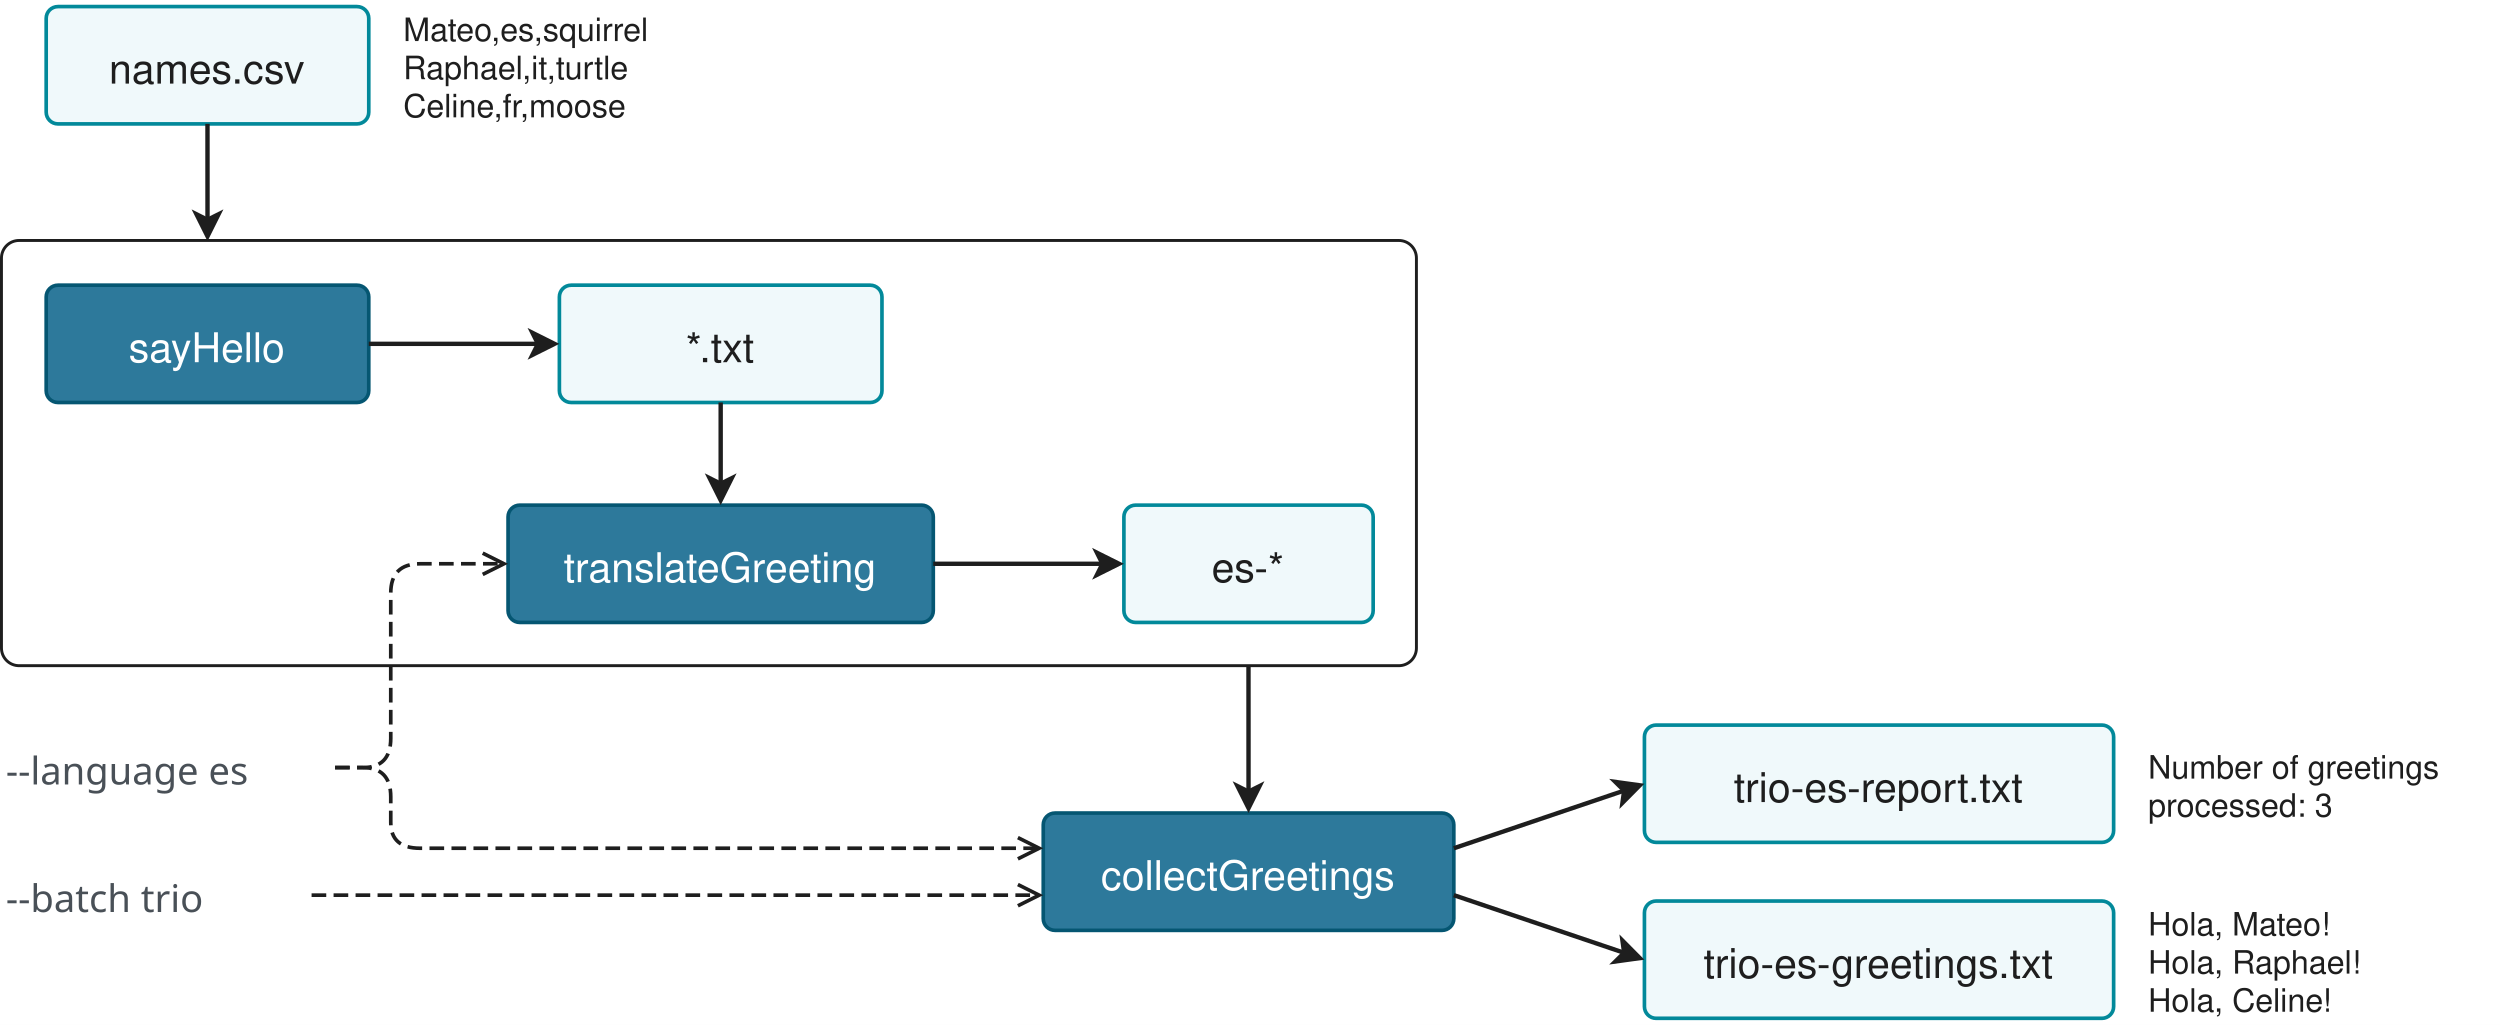
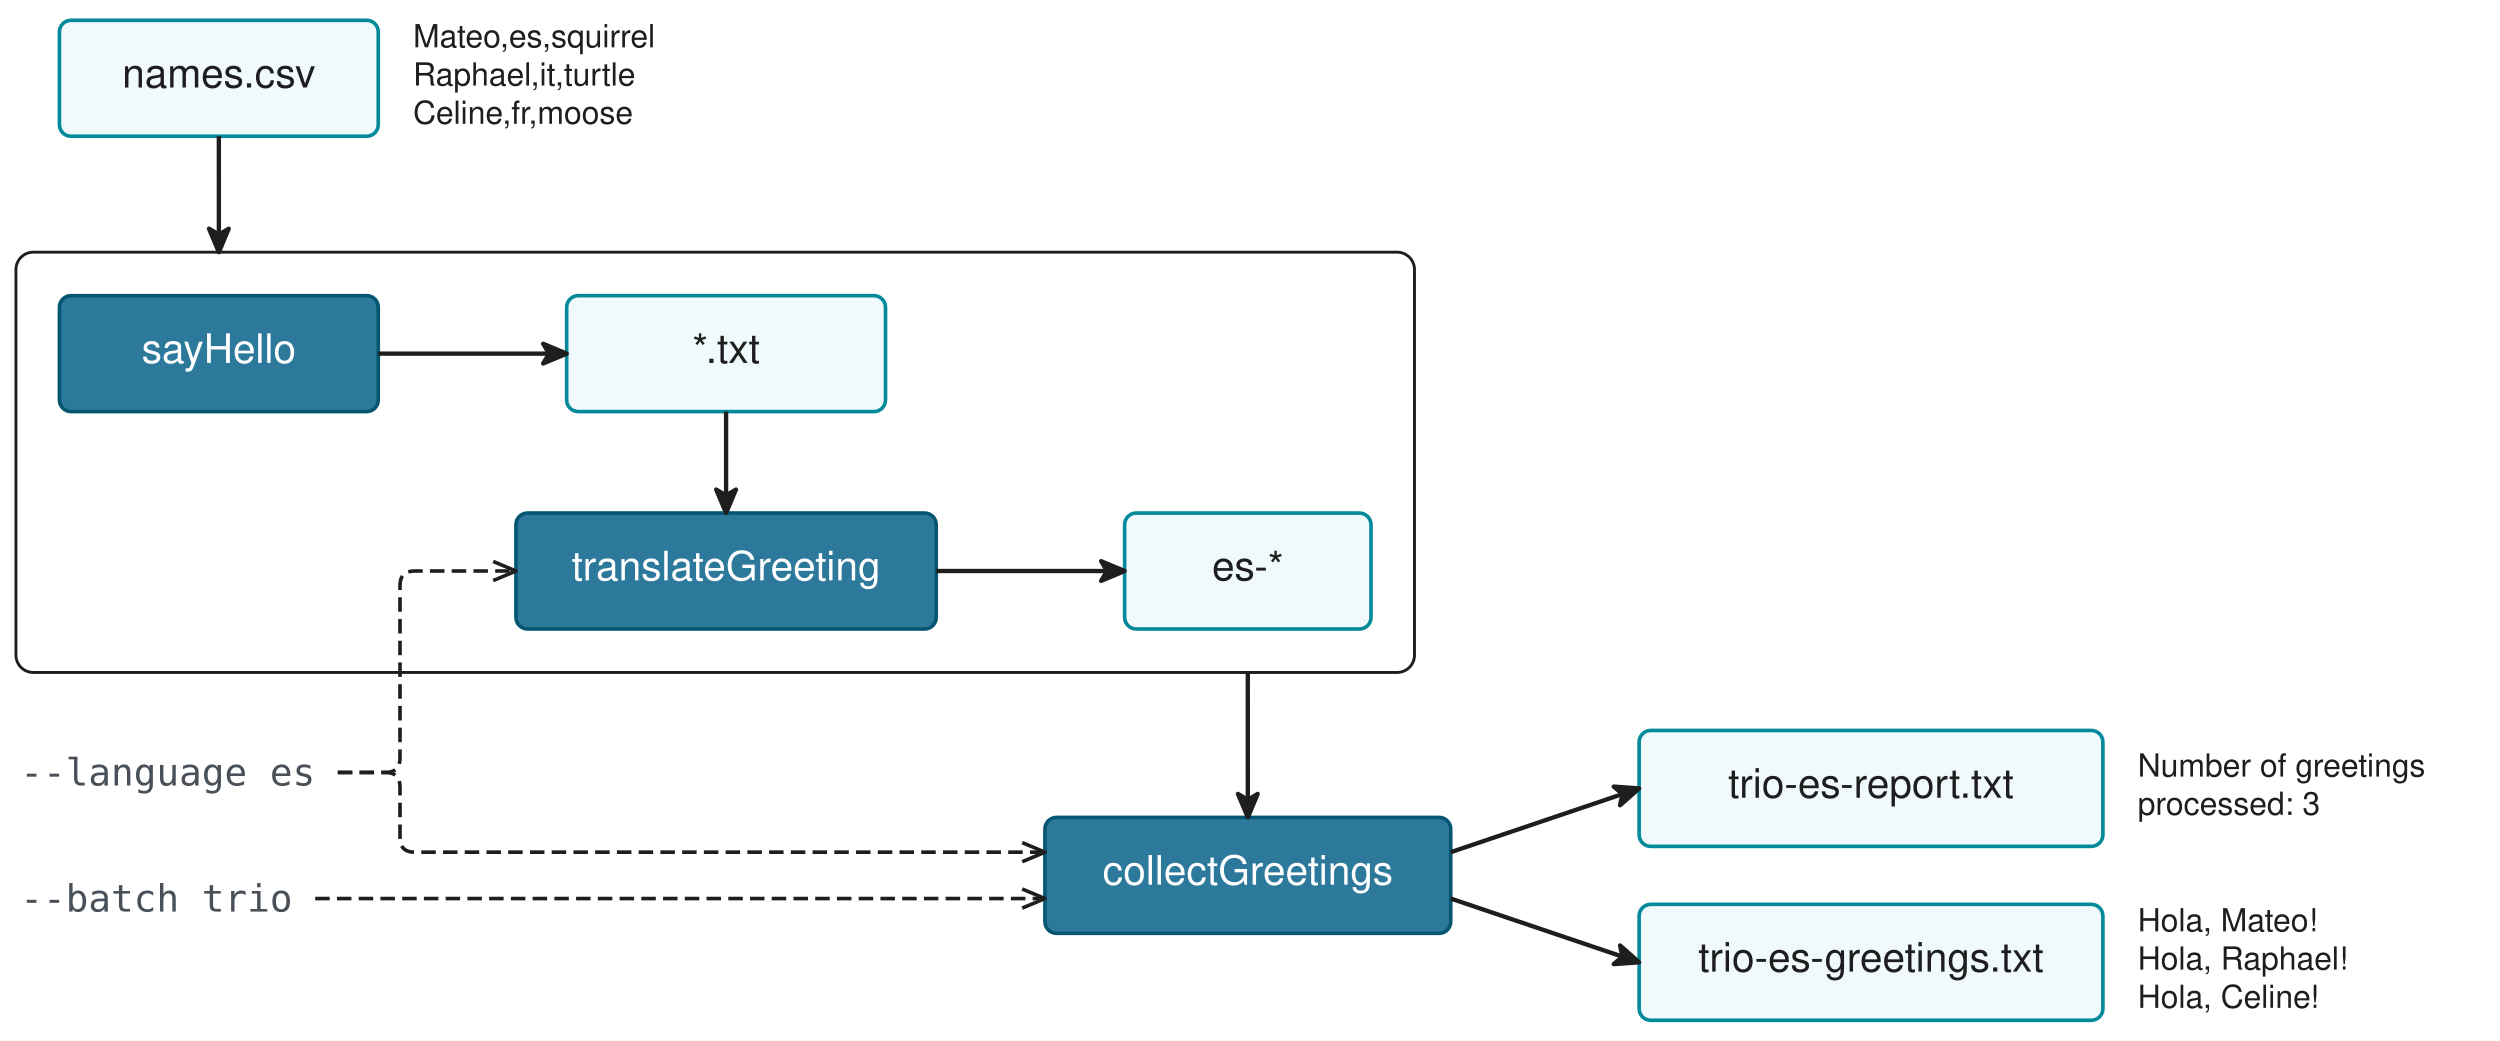
- <svg xmlns="http://www.w3.org/2000/svg" host="65bd71144e" style="background: #ffffff; background-color: light-dark(#ffffff, #121212); color-scheme: light;" version="1.1" width="1705px" height="699px" viewBox="0 0 1705 699" content="&lt;mxfile&gt;&lt;diagram id=&quot;hello-collect-4-way&quot; name=&quot;hello-collect-4-way&quot;&gt;7ZpZb9s4EIB/Sx/8UsCB7uMxca4FNouieWjSN1qiZaK06FJ0bPfXLylRB3Ukrix5400TIBGHFEXxmxnOjD0xZ6vdHQXr5QMJIZ4YWribmNcTwzB0y+b/hGSfSTxLywQRRWEm0kvBI/oFpTAftkEhTJSBjBDM0FoVBiSOYcAUGaCUbNVhC4LVp65BJJ+olYLHAGDYGPYNhWwppY5WGX4PUbTMH63lPXMQ/Igo2cTygRPDXKQ/WfcK5JPJ8ckShGRbEZk3E3NGCWHZ1Wo3g1hsbr5v2X23Hb3FwimM2SE3LChYQbd5l5woYft8T9KXguI2fWJegXlC8IbBSxpIfKm0aBkWb26XiMHHNQiEJCZbrixcumQrzNsav1wgjGcEE5r2x3zYVcIo+QFzId8+HYpf3sNhM4BiSOXDAoIxWCdonq5QTEdhsKEJeoFfYZItQytmzDnyHb7K3u0F4A3MKaUCSBncVd5fbtkdJCvI6J4PWVagG75kuC1VxHek5ufTyCHSDgxbtoFU0KiYumTELySmdmRzsjObwKoge1PTnYOocRC3YIWweKt7iF8gQwGQHTl/r4aXkzRC1/fnbYw123ZcQ85QkUvTaTC8sNsoJmDPV4NJL5peE2ZhpHIWU4VpDsPSOkuWC23hL9pZGp7vgybLwo4PYvn5gu3YaCC9UUjaZ0lybKtkFMQJBgzeUciXFEeDUfVrVPOoQ1LVvWGwOmeJdWwDhcn081AkdVcl6TojkIRhBHXJTFx3BkwKXLKhAaz76gpyMdOjbMoIpgIPxuGlCEd5M8AgSVCQCW+RWGaqD93xDtwh9iQmSgGI1rO8R1xf7/JniMa+eCDfledqQ+0q7xKtcnYVuZmtMtfTMmRigEaQqQ6vSZtCbu48ClN2+Gh03nHo7P8CnV4BJzEW+67QKhC/glVlV/T1Q+ecEp1/HDrzD7oqOutE6PijvCanYxPD8w5mRM4JA5aHMslgsYxXOwENNUJ1rGFiGf/cgI4dxjCKyJTHMlFOdMi8w6zlHbpeSyFdbRisuvaHq8o15qdJchEkL4NZaI2lpZL0BwLZcjJ+bJC5gVK4JpSd1DrtIdIOvkimG4dQFSNVJgCjKObXGC5Ej3hlzgRfSvEKhaG4uQNuwgUi3ZaxRtb6O53q2jqUeMuJWfBrsLonGEwMviXaA8/3yaeJ4Yjx4vFl11ewXgKI2zv55qEYfuqH2Gsg1j1TRWy5tXPVdwZC3FKS/T8iTsFyVpCHPrPk5wZRKj77KVBKurwTcUOdsQ1lfP1lfwaY9ywo/7MiJIFDwa57aKNW5fOGQt1SsX0fqHOiTh39A4wxaWK2fFuz3TbM0+kcsGApkg/uf3sRMlsI5Y5QzuKrtui6AwFqKcS+D0DD2uI/m9UccjPSyGIiPkktcpLC2taUBDBJRKhwyYeYvUA6RhOkZb3uV23PP56lyPJzm361dpDDrZQNOiq0IxcOhizQFdU/z9M8pfxwRMXOa8c9Stknn+d30VXymTMnp1aNLnTL1vuRK7X5VOyM3uy8U6N7OgzdUzssFWRR8DMV4kdYnN7hYcfBZvbDVg1rOsDx5GtJIhIDfFNKr2qZaJFzWloNcq/6aAiSZTF5RU/IGsaKkmgtqvB24dbtyEFrWLu1T6zvC2AM0jg95A1tEMcrD9Up9xie88o5Kqf7QhBH2106rKc42crkXTX9KpZ2uMpZH9xTuEN5Cv9EjiI19pYPtd9HiDxkDoNBHG3EV/24evYr1bclMYanmKmaxNhDFAJTu7KPcOXOR3PlTasbz5X/zqfepSvXjFfKD+lsfEvAvjJgLTx00u3oDVf9loSj+VUle3N8nrOVSpmtoO9pwLDjbRdT0/zpXz//9f072vz6Nu0ZR46vxW/49nYNH1mLzXcfkJi+/t7U2HGsY9SYN8tvW2fDy++0mzf/Ag==&lt;/diagram&gt;&lt;/mxfile&gt;">
-   <defs />
-   <rect fill="#ffffff" width="100%" height="100%" x="0" y="0" style="fill: light-dark(rgb(255, 255, 255), rgb(18, 18, 18));" />
+ <svg xmlns="http://www.w3.org/2000/svg" version="1.1" width="1725px" height="718px" viewBox="-1 76 1725 718" content="&lt;mxfile&gt;&lt;diagram id=&quot;hello-collect-4-way&quot; name=&quot;hello-collect-4-way&quot;&gt;&lt;mxGraphModel dx=&quot;2145&quot; dy=&quot;840&quot; grid=&quot;1&quot; gridSize=&quot;10&quot; guides=&quot;1&quot; tooltips=&quot;1&quot; connect=&quot;1&quot; arrows=&quot;1&quot; fold=&quot;1&quot; page=&quot;0&quot; pageScale=&quot;1&quot; pageWidth=&quot;1600&quot; pageHeight=&quot;1000&quot; background=&quot;#ffffff&quot; math=&quot;0&quot; shadow=&quot;0&quot;&gt;&lt;root&gt;&lt;mxCell id=&quot;0&quot; /&gt;&lt;mxCell id=&quot;1&quot; parent=&quot;0&quot; /&gt;&lt;mxCell id=&quot;frame7&quot; parent=&quot;1&quot; style=&quot;rounded=1;absoluteArcSize=1;arcSize=24;whiteSpace=nowrap;html=0;fillColor=none;strokeColor=#1e1e1e;container=1;collapsible=0;recursiveResize=0;strokeWidth=2;&quot; value=&quot;&quot; vertex=&quot;1&quot;&gt;&lt;mxGeometry height=&quot;290&quot; width=&quot;965&quot; x=&quot;10&quot; y=&quot;250&quot; as=&quot;geometry&quot; /&gt;&lt;/mxCell&gt;&lt;mxCell id=&quot;box3&quot; parent=&quot;frame7&quot; style=&quot;rounded=1;absoluteArcSize=1;arcSize=16;whiteSpace=nowrap;html=0;fontFamily=Helvetica;fontSize=28;fillColor=#2d799b;strokeColor=#055672;fontColor=#ffffff;strokeWidth=2.5;&quot; value=&quot;sayHello&quot; vertex=&quot;1&quot;&gt;&lt;mxGeometry height=&quot;80&quot; width=&quot;220&quot; x=&quot;30&quot; y=&quot;30&quot; as=&quot;geometry&quot; /&gt;&lt;/mxCell&gt;&lt;mxCell id=&quot;box4&quot; parent=&quot;frame7&quot; style=&quot;rounded=1;absoluteArcSize=1;arcSize=16;whiteSpace=nowrap;html=0;fontFamily=Helvetica;fontSize=28;fillColor=#f0f9fb;strokeColor=#02899a;fontColor=#1e1e1e;strokeWidth=2.5;&quot; value=&quot;*.txt&quot; vertex=&quot;1&quot;&gt;&lt;mxGeometry height=&quot;80&quot; width=&quot;220&quot; x=&quot;380&quot; y=&quot;30&quot; as=&quot;geometry&quot; /&gt;&lt;/mxCell&gt;&lt;mxCell id=&quot;box5&quot; parent=&quot;frame7&quot; style=&quot;rounded=1;absoluteArcSize=1;arcSize=16;whiteSpace=nowrap;html=0;fontFamily=Helvetica;fontSize=28;fillColor=#2d799b;strokeColor=#055672;fontColor=#ffffff;strokeWidth=2.5;&quot; value=&quot;translateGreeting&quot; vertex=&quot;1&quot;&gt;&lt;mxGeometry height=&quot;80&quot; width=&quot;290&quot; x=&quot;345&quot; y=&quot;180&quot; as=&quot;geometry&quot; /&gt;&lt;/mxCell&gt;&lt;mxCell id=&quot;box6&quot; parent=&quot;frame7&quot; style=&quot;rounded=1;absoluteArcSize=1;arcSize=16;whiteSpace=nowrap;html=0;fontFamily=Helvetica;fontSize=28;fillColor=#f0f9fb;strokeColor=#02899a;fontColor=#1e1e1e;strokeWidth=2.5;&quot; value=&quot;es-*&quot; vertex=&quot;1&quot;&gt;&lt;mxGeometry height=&quot;80&quot; width=&quot;170&quot; x=&quot;765&quot; y=&quot;180&quot; as=&quot;geometry&quot; /&gt;&lt;/mxCell&gt;&lt;mxCell id=&quot;edge17&quot; edge=&quot;1&quot; parent=&quot;frame7&quot; source=&quot;box4&quot; style=&quot;edgeStyle=none;html=0;endArrow=classic;endFill=1;strokeColor=#1e1e1e;exitX=0.5;exitY=1;exitDx=0;exitDy=0;entryY=0;entryDy=0;entryDx=0;entryX=0.5;strokeWidth=3;endSize=12;&quot; target=&quot;box5&quot;&gt;&lt;mxGeometry relative=&quot;1&quot; as=&quot;geometry&quot; /&gt;&lt;/mxCell&gt;&lt;mxCell id=&quot;edge18&quot; edge=&quot;1&quot; parent=&quot;frame7&quot; source=&quot;box5&quot; style=&quot;edgeStyle=none;html=0;endArrow=classic;endFill=1;strokeColor=#1e1e1e;exitX=1;exitY=0.5;entryX=0;entryY=0.5;exitDx=0;exitDy=0;entryDx=0;entryDy=0;strokeWidth=3;endSize=12;&quot; target=&quot;box6&quot;&gt;&lt;mxGeometry relative=&quot;1&quot; as=&quot;geometry&quot; /&gt;&lt;/mxCell&gt;&lt;mxCell id=&quot;edge19&quot; edge=&quot;1&quot; parent=&quot;frame7&quot; source=&quot;box3&quot; style=&quot;edgeStyle=none;html=0;endArrow=classic;endFill=1;strokeColor=#1e1e1e;exitX=1;exitY=0.5;entryX=0;entryY=0.5;exitDx=0;exitDy=0;entryDx=0;entryDy=0;strokeWidth=3;endSize=12;&quot; target=&quot;box4&quot;&gt;&lt;mxGeometry relative=&quot;1&quot; as=&quot;geometry&quot; /&gt;&lt;/mxCell&gt;&lt;mxCell id=&quot;box8&quot; parent=&quot;1&quot; style=&quot;rounded=1;absoluteArcSize=1;arcSize=16;whiteSpace=nowrap;html=0;fontFamily=Helvetica;fontSize=28;fillColor=#2d799b;strokeColor=#055672;fontColor=#ffffff;strokeWidth=2.5;&quot; value=&quot;collectGreetings&quot; vertex=&quot;1&quot;&gt;&lt;mxGeometry height=&quot;80&quot; width=&quot;280&quot; x=&quot;720&quot; y=&quot;640&quot; as=&quot;geometry&quot; /&gt;&lt;/mxCell&gt;&lt;mxCell id=&quot;box9&quot; parent=&quot;1&quot; style=&quot;rounded=1;absoluteArcSize=1;arcSize=16;whiteSpace=nowrap;html=0;fontFamily=Helvetica;fontSize=28;fillColor=#f0f9fb;strokeColor=#02899a;fontColor=#1e1e1e;strokeWidth=2.5;&quot; value=&quot;trio-es-greetings.txt&quot; vertex=&quot;1&quot;&gt;&lt;mxGeometry height=&quot;80&quot; width=&quot;320&quot; x=&quot;1130&quot; y=&quot;700&quot; as=&quot;geometry&quot; /&gt;&lt;/mxCell&gt;&lt;mxCell id=&quot;box10&quot; parent=&quot;1&quot; style=&quot;rounded=1;absoluteArcSize=1;arcSize=16;whiteSpace=nowrap;html=0;fontFamily=Helvetica;fontSize=28;fillColor=#f0f9fb;strokeColor=#02899a;fontColor=#1e1e1e;strokeWidth=2.5;&quot; value=&quot;names.csv&quot; vertex=&quot;1&quot;&gt;&lt;mxGeometry height=&quot;80&quot; width=&quot;220&quot; x=&quot;40&quot; y=&quot;90&quot; as=&quot;geometry&quot; /&gt;&lt;/mxCell&gt;&lt;mxCell id=&quot;box11&quot; parent=&quot;1&quot; style=&quot;rounded=1;absoluteArcSize=1;arcSize=16;whiteSpace=nowrap;html=0;fontFamily=Helvetica;fontSize=28;fillColor=#f0f9fb;strokeColor=#02899a;fontColor=#1e1e1e;strokeWidth=2.5;&quot; value=&quot;trio-es-report.txt&quot; vertex=&quot;1&quot;&gt;&lt;mxGeometry height=&quot;80&quot; width=&quot;320&quot; x=&quot;1130&quot; y=&quot;580&quot; as=&quot;geometry&quot; /&gt;&lt;/mxCell&gt;&lt;mxCell id=&quot;text12&quot; parent=&quot;1&quot; style=&quot;text;html=0;align=left;verticalAlign=middle;whiteSpace=nowrap;spacing=0;spacingLeft=4;fontFamily=Helvetica;fontSize=22;fontColor=#1e1e1e;&quot; value=&quot;Hola, Mateo!&amp;#10;Hola, Raphael!&amp;#10;Hola, Celine!&quot; vertex=&quot;1&quot;&gt;&lt;mxGeometry height=&quot;88&quot; width=&quot;183&quot; x=&quot;1470&quot; y=&quot;696&quot; as=&quot;geometry&quot; /&gt;&lt;/mxCell&gt;&lt;mxCell id=&quot;text13&quot; parent=&quot;1&quot; style=&quot;text;html=0;align=left;verticalAlign=middle;whiteSpace=nowrap;spacing=0;spacingLeft=4;fontFamily=Helvetica;fontSize=22;fontColor=#1e1e1e;&quot; value=&quot;Mateo,es,squirrel&amp;#10;Raphael,it,turtle&amp;#10;Celine,fr,moose&quot; vertex=&quot;1&quot;&gt;&lt;mxGeometry height=&quot;88&quot; width=&quot;220&quot; x=&quot;280&quot; y=&quot;86&quot; as=&quot;geometry&quot; /&gt;&lt;/mxCell&gt;&lt;mxCell id=&quot;text14&quot; parent=&quot;1&quot; style=&quot;text;html=0;align=left;verticalAlign=middle;whiteSpace=nowrap;spacing=0;spacingLeft=4;fontSize=26;fontFamily=Menlo;fontColor=#495057;&quot; value=&quot;--batch trio&quot; vertex=&quot;1&quot;&gt;&lt;mxGeometry height=&quot;38&quot; width=&quot;207.5&quot; x=&quot;9&quot; y=&quot;677&quot; as=&quot;geometry&quot; /&gt;&lt;/mxCell&gt;&lt;mxCell id=&quot;text15&quot; parent=&quot;1&quot; style=&quot;text;html=0;align=left;verticalAlign=middle;whiteSpace=nowrap;spacing=0;spacingLeft=4;fontFamily=Helvetica;fontSize=22;fontColor=#1e1e1e;&quot; value=&quot;Number of greetings&amp;#10;processed: 3&quot; vertex=&quot;1&quot;&gt;&lt;mxGeometry height=&quot;62&quot; width=&quot;244&quot; x=&quot;1470&quot; y=&quot;589&quot; as=&quot;geometry&quot; /&gt;&lt;/mxCell&gt;&lt;mxCell id=&quot;edge20&quot; edge=&quot;1&quot; parent=&quot;1&quot; source=&quot;frame7&quot; style=&quot;edgeStyle=none;html=0;endArrow=classic;endFill=1;strokeColor=#1e1e1e;exitY=1;exitDx=0;exitDy=0;entryY=0;entryDy=0;entryDx=0;exitX=0.881;entryX=0.5;strokeWidth=3;endSize=12;&quot; target=&quot;box8&quot;&gt;&lt;mxGeometry relative=&quot;1&quot; as=&quot;geometry&quot; /&gt;&lt;/mxCell&gt;&lt;mxCell id=&quot;edge21&quot; edge=&quot;1&quot; parent=&quot;1&quot; source=&quot;box10&quot; style=&quot;edgeStyle=none;html=0;endArrow=classic;endFill=1;strokeColor=#1e1e1e;exitY=1;exitDx=0;exitDy=0;entryY=0;entryDy=0;entryDx=0;exitX=0.5;entryX=0.145;strokeWidth=3;endSize=12;&quot; target=&quot;frame7&quot;&gt;&lt;mxGeometry relative=&quot;1&quot; as=&quot;geometry&quot; /&gt;&lt;/mxCell&gt;&lt;mxCell id=&quot;edge22&quot; edge=&quot;1&quot; parent=&quot;1&quot; source=&quot;box8&quot; style=&quot;edgeStyle=none;html=0;endArrow=classic;endFill=1;strokeColor=#1e1e1e;exitX=1;exitDx=0;exitDy=0;entryX=0;entryDx=0;entryDy=0;exitY=0.3;entryY=0.5;strokeWidth=3;endSize=12;&quot; target=&quot;box11&quot;&gt;&lt;mxGeometry relative=&quot;1&quot; as=&quot;geometry&quot; /&gt;&lt;/mxCell&gt;&lt;mxCell id=&quot;edge23&quot; edge=&quot;1&quot; parent=&quot;1&quot; source=&quot;text14&quot; style=&quot;edgeStyle=orthogonalEdgeStyle;rounded=1;arcSize=40;html=0;exitDx=0;exitDy=0;entryDx=0;entryDy=0;dashed=1;endArrow=open;endFill=0;exitX=1;exitY=0.5;entryX=0;entryY=0.7;strokeWidth=2.5;endSize=12;strokeColor=#1e1e1e;dashPattern=4 2;&quot; target=&quot;box8&quot;&gt;&lt;mxGeometry relative=&quot;1&quot; x=&quot;-0.187&quot; as=&quot;geometry&quot;&gt;&lt;mxPoint x=&quot;720&quot; y=&quot;696&quot; as=&quot;targetPoint&quot; /&gt;&lt;/mxGeometry&gt;&lt;/mxCell&gt;&lt;mxCell id=&quot;edge24&quot; edge=&quot;1&quot; parent=&quot;1&quot; source=&quot;box8&quot; style=&quot;edgeStyle=none;html=0;endArrow=classic;endFill=1;strokeColor=#1e1e1e;exitX=1;exitDx=0;exitDy=0;entryX=0;entryDx=0;entryDy=0;exitY=0.7;entryY=0.5;strokeWidth=3;endSize=12;&quot; target=&quot;box9&quot;&gt;&lt;mxGeometry relative=&quot;1&quot; as=&quot;geometry&quot; /&gt;&lt;/mxCell&gt;&lt;mxCell id=&quot;text16&quot; parent=&quot;1&quot; style=&quot;text;html=0;align=left;verticalAlign=middle;whiteSpace=nowrap;spacing=0;spacingLeft=4;fontSize=26;fontFamily=Menlo;fontColor=#495057;&quot; value=&quot;--language es&quot; vertex=&quot;1&quot;&gt;&lt;mxGeometry height=&quot;38&quot; width=&quot;223.1&quot; x=&quot;9&quot; y=&quot;590&quot; as=&quot;geometry&quot; /&gt;&lt;/mxCell&gt;&lt;mxCell id=&quot;edge25&quot; edge=&quot;1&quot; parent=&quot;1&quot; source=&quot;text16&quot; style=&quot;edgeStyle=orthogonalEdgeStyle;rounded=1;arcSize=40;html=0;exitDx=0;exitDy=0;entryDx=0;entryDy=0;dashed=1;endArrow=open;endFill=0;exitX=1;exitY=0.5;entryX=0;entryY=0.5;strokeWidth=2.5;endSize=12;strokeColor=#1e1e1e;dashPattern=4 2;&quot; target=&quot;box5&quot;&gt;&lt;mxGeometry relative=&quot;1&quot; x=&quot;-0.026&quot; as=&quot;geometry&quot;&gt;&lt;Array as=&quot;points&quot;&gt;&lt;mxPoint x=&quot;275&quot; y=&quot;609&quot; /&gt;&lt;mxPoint x=&quot;275&quot; y=&quot;470&quot; /&gt;&lt;/Array&gt;&lt;/mxGeometry&gt;&lt;/mxCell&gt;&lt;mxCell id=&quot;tl68wf-33q9DYIZZiuzW-2&quot; edge=&quot;1&quot; parent=&quot;1&quot; source=&quot;text16&quot; style=&quot;edgeStyle=orthogonalEdgeStyle;rounded=1;arcSize=40;html=0;entryDx=0;entryDy=0;exitDx=0;exitDy=0;dashed=1;endArrow=open;endFill=0;exitX=1;exitY=0.5;entryX=0;entryY=0.3;strokeWidth=2.5;endSize=12;strokeColor=#1e1e1e;dashPattern=4 2;&quot; target=&quot;box8&quot;&gt;&lt;mxGeometry relative=&quot;1&quot; x=&quot;-0.392&quot; as=&quot;geometry&quot;&gt;&lt;Array as=&quot;points&quot;&gt;&lt;mxPoint x=&quot;275&quot; y=&quot;609&quot; /&gt;&lt;mxPoint x=&quot;275&quot; y=&quot;664&quot; /&gt;&lt;/Array&gt;&lt;/mxGeometry&gt;&lt;/mxCell&gt;&lt;/root&gt;&lt;/mxGraphModel&gt;&lt;/diagram&gt;&lt;/mxfile&gt;">
  <g>
-     <g data-cell-id="0">
-       <g data-cell-id="1">
-         <g data-cell-id="frame7">
-           <g>
-             <rect x="1" y="164" width="965" height="290" rx="12" ry="12" fill="none" stroke="#1e1e1e" stroke-width="2" pointer-events="all" style="stroke: light-dark(rgb(30, 30, 30), rgb(211, 211, 211));" />
-           </g>
-           <g data-cell-id="box3">
-             <g transform="translate(0.5,0.5)">
-               <rect x="31" y="194" width="220" height="80" rx="8" ry="8" fill="#2d799b" stroke="#055672" stroke-width="2.5" pointer-events="all" style="fill: light-dark(rgb(45, 121, 155), rgb(91, 156, 185)); stroke: light-dark(rgb(5, 86, 114), rgb(119, 189, 213));" />
-             </g>
-             <g>
-               <g fill="#ffffff" font-family="Helvetica" text-anchor="middle" font-size="28px" style="fill: light-dark(rgb(255, 255, 255), rgb(18, 18, 18));">
-                 <text x="141" y="247">
-                                     sayHello
-                                 </text>
-               </g>
-             </g>
-           </g>
-           <g data-cell-id="box4">
-             <g transform="translate(0.5,0.5)">
-               <rect x="381" y="194" width="220" height="80" rx="8" ry="8" fill="#f0f9fb" stroke="#02899a" stroke-width="2.5" pointer-events="all" style="fill: light-dark(rgb(240, 249, 251), rgb(18, 26, 28)); stroke: light-dark(rgb(2, 137, 154), rgb(50, 166, 180));" />
-             </g>
-             <g>
-               <g fill="#1e1e1e" font-family="Helvetica" text-anchor="middle" font-size="28px" style="fill: light-dark(rgb(30, 30, 30), rgb(211, 211, 211));">
-                 <text x="491" y="247">
-                                     *.txt
-                                 </text>
-               </g>
-             </g>
-           </g>
-           <g data-cell-id="box5">
-             <g transform="translate(0.5,0.5)">
-               <rect x="346" y="344" width="290" height="80" rx="8" ry="8" fill="#2d799b" stroke="#055672" stroke-width="2.5" pointer-events="all" style="fill: light-dark(rgb(45, 121, 155), rgb(91, 156, 185)); stroke: light-dark(rgb(5, 86, 114), rgb(119, 189, 213));" />
-             </g>
-             <g>
-               <g fill="#ffffff" font-family="Helvetica" text-anchor="middle" font-size="28px" style="fill: light-dark(rgb(255, 255, 255), rgb(18, 18, 18));">
-                 <text x="491" y="397">
-                                     translateGreeting
-                                 </text>
-               </g>
-             </g>
-           </g>
-           <g data-cell-id="box6">
-             <g transform="translate(0.5,0.5)">
-               <rect x="766" y="344" width="170" height="80" rx="8" ry="8" fill="#f0f9fb" stroke="#02899a" stroke-width="2.5" pointer-events="all" style="fill: light-dark(rgb(240, 249, 251), rgb(18, 26, 28)); stroke: light-dark(rgb(2, 137, 154), rgb(50, 166, 180));" />
-             </g>
-             <g>
-               <g fill="#1e1e1e" font-family="Helvetica" text-anchor="middle" font-size="28px" style="fill: light-dark(rgb(30, 30, 30), rgb(211, 211, 211));">
-                 <text x="851" y="397">
-                                     es-*
-                                 </text>
-               </g>
-             </g>
-           </g>
-           <g data-cell-id="edge17">
-             <g transform="translate(0.5,0.5)">
-               <path d="M 491 274 L 491 329.4" fill="none" stroke="#1e1e1e" stroke-width="3" stroke-miterlimit="10" pointer-events="stroke" style="stroke: light-dark(rgb(30, 30, 30), rgb(211, 211, 211));" />
-               <path d="M 491 340.65 L 483.5 325.65 L 491 329.4 L 498.5 325.65 Z" fill="#1e1e1e" stroke="#1e1e1e" stroke-width="3" stroke-miterlimit="10" pointer-events="all" style="fill: light-dark(rgb(30, 30, 30), rgb(211, 211, 211)); stroke: light-dark(rgb(30, 30, 30), rgb(211, 211, 211));" />
-             </g>
-           </g>
-           <g data-cell-id="edge18">
-             <g transform="translate(0.5,0.5)">
-               <path d="M 636 384 L 751.4 384" fill="none" stroke="#1e1e1e" stroke-width="3" stroke-miterlimit="10" pointer-events="stroke" style="stroke: light-dark(rgb(30, 30, 30), rgb(211, 211, 211));" />
-               <path d="M 762.65 384 L 747.65 391.5 L 751.4 384 L 747.65 376.5 Z" fill="#1e1e1e" stroke="#1e1e1e" stroke-width="3" stroke-miterlimit="10" pointer-events="all" style="fill: light-dark(rgb(30, 30, 30), rgb(211, 211, 211)); stroke: light-dark(rgb(30, 30, 30), rgb(211, 211, 211));" />
-             </g>
-           </g>
-           <g data-cell-id="edge19">
-             <g transform="translate(0.5,0.5)">
-               <path d="M 251 234 L 366.4 234" fill="none" stroke="#1e1e1e" stroke-width="3" stroke-miterlimit="10" pointer-events="stroke" style="stroke: light-dark(rgb(30, 30, 30), rgb(211, 211, 211));" />
-               <path d="M 377.65 234 L 362.65 241.5 L 366.4 234 L 362.65 226.5 Z" fill="#1e1e1e" stroke="#1e1e1e" stroke-width="3" stroke-miterlimit="10" pointer-events="all" style="fill: light-dark(rgb(30, 30, 30), rgb(211, 211, 211)); stroke: light-dark(rgb(30, 30, 30), rgb(211, 211, 211));" />
-             </g>
-           </g>
-         </g>
-         <g data-cell-id="box8">
-           <g transform="translate(0.5,0.5)">
-             <rect x="711" y="554" width="280" height="80" rx="8" ry="8" fill="#2d799b" stroke="#055672" stroke-width="2.5" pointer-events="all" style="fill: light-dark(rgb(45, 121, 155), rgb(91, 156, 185)); stroke: light-dark(rgb(5, 86, 114), rgb(119, 189, 213));" />
-           </g>
-           <g>
-             <g fill="#ffffff" font-family="Helvetica" text-anchor="middle" font-size="28px" style="fill: light-dark(rgb(255, 255, 255), rgb(18, 18, 18));">
-               <text x="851" y="607">
-                                 collectGreetings
-                             </text>
-             </g>
-           </g>
-         </g>
-         <g data-cell-id="box9">
-           <g transform="translate(0.5,0.5)">
-             <rect x="1121" y="614" width="320" height="80" rx="8" ry="8" fill="#f0f9fb" stroke="#02899a" stroke-width="2.5" pointer-events="all" style="fill: light-dark(rgb(240, 249, 251), rgb(18, 26, 28)); stroke: light-dark(rgb(2, 137, 154), rgb(50, 166, 180));" />
-           </g>
-           <g>
-             <g fill="#1e1e1e" font-family="Helvetica" text-anchor="middle" font-size="28px" style="fill: light-dark(rgb(30, 30, 30), rgb(211, 211, 211));">
-               <text x="1281" y="667">
-                                 trio-es-greetings.txt
-                             </text>
-             </g>
-           </g>
-         </g>
-         <g data-cell-id="box10">
-           <g transform="translate(0.5,0.5)">
-             <rect x="31" y="4" width="220" height="80" rx="8" ry="8" fill="#f0f9fb" stroke="#02899a" stroke-width="2.5" pointer-events="all" style="fill: light-dark(rgb(240, 249, 251), rgb(18, 26, 28)); stroke: light-dark(rgb(2, 137, 154), rgb(50, 166, 180));" />
-           </g>
-           <g>
-             <g fill="#1e1e1e" font-family="Helvetica" text-anchor="middle" font-size="28px" style="fill: light-dark(rgb(30, 30, 30), rgb(211, 211, 211));">
-               <text x="141" y="57">
-                                 names.csv
-                             </text>
-             </g>
-           </g>
-         </g>
-         <g data-cell-id="box11">
-           <g transform="translate(0.5,0.5)">
-             <rect x="1121" y="494" width="320" height="80" rx="8" ry="8" fill="#f0f9fb" stroke="#02899a" stroke-width="2.5" pointer-events="all" style="fill: light-dark(rgb(240, 249, 251), rgb(18, 26, 28)); stroke: light-dark(rgb(2, 137, 154), rgb(50, 166, 180));" />
-           </g>
-           <g>
-             <g fill="#1e1e1e" font-family="Helvetica" text-anchor="middle" font-size="28px" style="fill: light-dark(rgb(30, 30, 30), rgb(211, 211, 211));">
-               <text x="1281" y="547">
-                                 trio-es-report.txt
-                             </text>
-             </g>
-           </g>
-         </g>
-         <g data-cell-id="text12">
-           <g>
-             <rect x="1461" y="610" width="183" height="88" fill="none" stroke="none" pointer-events="all" />
-           </g>
-           <g>
-             <g fill="#1e1e1e" font-family="Helvetica" text-anchor="start" font-size="22px" style="fill: light-dark(rgb(30, 30, 30), rgb(211, 211, 211));">
-               <text x="1465" y="638">
-                                 Hola, Mateo!
-                             </text>
-               <text x="1465" y="664">
-                                 Hola, Raphael!
-                             </text>
-               <text x="1465" y="690">
-                                 Hola, Celine!
-                             </text>
-             </g>
-           </g>
-         </g>
-         <g data-cell-id="text13">
-           <g>
-             <rect x="271" y="0" width="220" height="88" fill="none" stroke="none" pointer-events="all" />
-           </g>
-           <g>
-             <g fill="#1e1e1e" font-family="Helvetica" text-anchor="start" font-size="22px" style="fill: light-dark(rgb(30, 30, 30), rgb(211, 211, 211));">
-               <text x="275" y="28">
-                                 Mateo,es,squirrel
-                             </text>
-               <text x="275" y="54">
-                                 Raphael,it,turtle
-                             </text>
-               <text x="275" y="80">
-                                 Celine,fr,moose
-                             </text>
-             </g>
-           </g>
-         </g>
-         <g data-cell-id="text14">
-           <g>
-             <rect x="0" y="591" width="212" height="38" fill="none" stroke="none" pointer-events="all" />
-           </g>
-           <g>
-             <g fill="#495057" font-family="Menlo" text-anchor="start" font-size="26px" style="fill: light-dark(rgb(73, 80, 87), rgb(164, 170, 176));">
-               <text x="4" y="622">
-                                 --batch trio
-                             </text>
-             </g>
-           </g>
-         </g>
-         <g data-cell-id="text15">
-           <g>
-             <rect x="1461" y="503" width="244" height="62" fill="none" stroke="none" pointer-events="all" />
-           </g>
-           <g>
-             <g fill="#1e1e1e" font-family="Helvetica" text-anchor="start" font-size="22px" style="fill: light-dark(rgb(30, 30, 30), rgb(211, 211, 211));">
-               <text x="1465" y="531">
-                                 Number of greetings
-                             </text>
-               <text x="1465" y="557">
-                                 processed: 3
-                             </text>
-             </g>
-           </g>
-         </g>
-         <g data-cell-id="edge20">
-           <g transform="translate(0.5,0.5)">
-             <path d="M 850.97 454 L 851 539.4" fill="none" stroke="#1e1e1e" stroke-width="3" stroke-miterlimit="10" pointer-events="stroke" style="stroke: light-dark(rgb(30, 30, 30), rgb(211, 211, 211));" />
-             <path d="M 851 550.65 L 843.49 535.65 L 851 539.4 L 858.49 535.64 Z" fill="#1e1e1e" stroke="#1e1e1e" stroke-width="3" stroke-miterlimit="10" pointer-events="all" style="fill: light-dark(rgb(30, 30, 30), rgb(211, 211, 211)); stroke: light-dark(rgb(30, 30, 30), rgb(211, 211, 211));" />
-           </g>
-         </g>
-         <g data-cell-id="edge21">
-           <g transform="translate(0.5,0.5)">
-             <path d="M 141 84 L 141.02 149.4" fill="none" stroke="#1e1e1e" stroke-width="3" stroke-miterlimit="10" pointer-events="stroke" style="stroke: light-dark(rgb(30, 30, 30), rgb(211, 211, 211));" />
-             <path d="M 141.02 160.65 L 133.52 145.65 L 141.02 149.4 L 148.52 145.64 Z" fill="#1e1e1e" stroke="#1e1e1e" stroke-width="3" stroke-miterlimit="10" pointer-events="all" style="fill: light-dark(rgb(30, 30, 30), rgb(211, 211, 211)); stroke: light-dark(rgb(30, 30, 30), rgb(211, 211, 211));" />
-           </g>
-         </g>
-         <g data-cell-id="edge22">
-           <g transform="translate(0.5,0.5)">
-             <path d="M 991 578 L 1107.17 538.68" fill="none" stroke="#1e1e1e" stroke-width="3" stroke-miterlimit="10" pointer-events="stroke" style="stroke: light-dark(rgb(30, 30, 30), rgb(211, 211, 211));" />
-             <path d="M 1117.82 535.08 L 1106.02 546.99 L 1107.17 538.68 L 1101.21 532.78 Z" fill="#1e1e1e" stroke="#1e1e1e" stroke-width="3" stroke-miterlimit="10" pointer-events="all" style="fill: light-dark(rgb(30, 30, 30), rgb(211, 211, 211)); stroke: light-dark(rgb(30, 30, 30), rgb(211, 211, 211));" />
-           </g>
-         </g>
-         <g data-cell-id="edge23">
-           <g transform="translate(0.5,0.5)">
-             <path d="M 212 610 L 705.41 610" fill="none" stroke="#1e1e1e" stroke-width="2.5" stroke-miterlimit="10" stroke-dasharray="10 5" pointer-events="stroke" style="stroke: light-dark(rgb(30, 30, 30), rgb(211, 211, 211));" />
-             <path d="M 693.7 617.25 L 708.2 610 L 693.7 602.75" fill="none" stroke="#1e1e1e" stroke-width="2.5" stroke-miterlimit="10" pointer-events="all" style="stroke: light-dark(rgb(30, 30, 30), rgb(211, 211, 211));" />
-           </g>
-         </g>
-         <g data-cell-id="edge24">
-           <g transform="translate(0.5,0.5)">
-             <path d="M 991 610 L 1107.17 649.32" fill="none" stroke="#1e1e1e" stroke-width="3" stroke-miterlimit="10" pointer-events="stroke" style="stroke: light-dark(rgb(30, 30, 30), rgb(211, 211, 211));" />
-             <path d="M 1117.82 652.92 L 1101.21 655.22 L 1107.17 649.32 L 1106.02 641.01 Z" fill="#1e1e1e" stroke="#1e1e1e" stroke-width="3" stroke-miterlimit="10" pointer-events="all" style="fill: light-dark(rgb(30, 30, 30), rgb(211, 211, 211)); stroke: light-dark(rgb(30, 30, 30), rgb(211, 211, 211));" />
-           </g>
-         </g>
-         <g data-cell-id="text16">
-           <g>
-             <rect x="0" y="504" width="228" height="38" fill="none" stroke="none" pointer-events="all" />
-           </g>
-           <g>
-             <g fill="#495057" font-family="Menlo" text-anchor="start" font-size="26px" style="fill: light-dark(rgb(73, 80, 87), rgb(164, 170, 176));">
-               <text x="4" y="535">
-                                 --language es
-                             </text>
-             </g>
-           </g>
-         </g>
-         <g data-cell-id="edge25">
-           <g transform="translate(0.5,0.5)">
-             <path d="M 228 523 L 247 523 Q 266 523 266 503 L 266 404 Q 266 384 286 384 L 340.41 384" fill="none" stroke="#1e1e1e" stroke-width="2.5" stroke-miterlimit="10" stroke-dasharray="10 5" pointer-events="stroke" style="stroke: light-dark(rgb(30, 30, 30), rgb(211, 211, 211));" />
-             <path d="M 328.7 391.25 L 343.2 384 L 328.7 376.75" fill="none" stroke="#1e1e1e" stroke-width="2.5" stroke-miterlimit="10" pointer-events="all" style="stroke: light-dark(rgb(30, 30, 30), rgb(211, 211, 211));" />
-           </g>
-         </g>
-         <g data-cell-id="tl68wf-33q9DYIZZiuzW-2">
-           <g transform="translate(0.5,0.5)">
-             <path d="M 228 523 L 247 523 Q 266 523 266 543 L 266 560.5 Q 266 578 286 578 L 705.41 578" fill="none" stroke="#1e1e1e" stroke-width="2.5" stroke-miterlimit="10" stroke-dasharray="10 5" pointer-events="stroke" style="stroke: light-dark(rgb(30, 30, 30), rgb(211, 211, 211));" />
-             <path d="M 693.7 585.25 L 708.2 578 L 693.7 570.75" fill="none" stroke="#1e1e1e" stroke-width="2.5" stroke-miterlimit="10" pointer-events="all" style="stroke: light-dark(rgb(30, 30, 30), rgb(211, 211, 211));" />
-           </g>
-         </g>
-       </g>
-     </g>
+     <rect x="-1" y="76" width="1725" height="718" fill="#ffffff" />
+     <rect x="10" y="250" width="965" height="290" rx="12" fill="none" stroke="#1e1e1e" stroke-width="2" />
+     <rect x="720" y="640" width="280" height="80" rx="8" fill="#2d799b" stroke="#055672" stroke-width="2.5" />
+     <text x="860" y="680" font-family="Helvetica, Arial, sans-serif" font-size="28px" fill="#ffffff" text-anchor="middle" dominant-baseline="central" xml:space="preserve">collectGreetings</text>
+     <rect x="1130" y="700" width="320" height="80" rx="8" fill="#f0f9fb" stroke="#02899a" stroke-width="2.5" />
+     <text x="1290" y="740" font-family="Helvetica, Arial, sans-serif" font-size="28px" fill="#1e1e1e" text-anchor="middle" dominant-baseline="central" xml:space="preserve">trio-es-greetings.txt</text>
+     <rect x="40" y="90" width="220" height="80" rx="8" fill="#f0f9fb" stroke="#02899a" stroke-width="2.5" />
+     <text x="150" y="130" font-family="Helvetica, Arial, sans-serif" font-size="28px" fill="#1e1e1e" text-anchor="middle" dominant-baseline="central" xml:space="preserve">names.csv</text>
+     <rect x="1130" y="580" width="320" height="80" rx="8" fill="#f0f9fb" stroke="#02899a" stroke-width="2.5" />
+     <text x="1290" y="620" font-family="Helvetica, Arial, sans-serif" font-size="28px" fill="#1e1e1e" text-anchor="middle" dominant-baseline="central" xml:space="preserve">trio-es-report.txt</text>
+     <text x="1474" y="713.6" font-family="Helvetica, Arial, sans-serif" font-size="22px" fill="#1e1e1e" text-anchor="start" dominant-baseline="central" xml:space="preserve">Hola, Mateo!</text>
+     <text x="1474" y="740" font-family="Helvetica, Arial, sans-serif" font-size="22px" fill="#1e1e1e" text-anchor="start" dominant-baseline="central" xml:space="preserve">Hola, Raphael!</text>
+     <text x="1474" y="766.4" font-family="Helvetica, Arial, sans-serif" font-size="22px" fill="#1e1e1e" text-anchor="start" dominant-baseline="central" xml:space="preserve">Hola, Celine!</text>
+     <text x="284" y="103.6" font-family="Helvetica, Arial, sans-serif" font-size="22px" fill="#1e1e1e" text-anchor="start" dominant-baseline="central" xml:space="preserve">Mateo,es,squirrel</text>
+     <text x="284" y="130" font-family="Helvetica, Arial, sans-serif" font-size="22px" fill="#1e1e1e" text-anchor="start" dominant-baseline="central" xml:space="preserve">Raphael,it,turtle</text>
+     <text x="284" y="156.4" font-family="Helvetica, Arial, sans-serif" font-size="22px" fill="#1e1e1e" text-anchor="start" dominant-baseline="central" xml:space="preserve">Celine,fr,moose</text>
+     <text x="13" y="696" font-family="Menlo, Consolas, monospace" font-size="26px" fill="#495057" text-anchor="start" dominant-baseline="central" xml:space="preserve">--batch trio</text>
+     <text x="1474" y="606.8" font-family="Helvetica, Arial, sans-serif" font-size="22px" fill="#1e1e1e" text-anchor="start" dominant-baseline="central" xml:space="preserve">Number of greetings</text>
+     <text x="1474" y="633.2" font-family="Helvetica, Arial, sans-serif" font-size="22px" fill="#1e1e1e" text-anchor="start" dominant-baseline="central" xml:space="preserve">processed: 3</text>
+     <text x="13" y="609" font-family="Menlo, Consolas, monospace" font-size="26px" fill="#495057" text-anchor="start" dominant-baseline="central" xml:space="preserve">--language es</text>
+     <rect x="40" y="280" width="220" height="80" rx="8" fill="#2d799b" stroke="#055672" stroke-width="2.5" />
+     <text x="150" y="320" font-family="Helvetica, Arial, sans-serif" font-size="28px" fill="#ffffff" text-anchor="middle" dominant-baseline="central" xml:space="preserve">sayHello</text>
+     <rect x="390" y="280" width="220" height="80" rx="8" fill="#f0f9fb" stroke="#02899a" stroke-width="2.5" />
+     <text x="500" y="320" font-family="Helvetica, Arial, sans-serif" font-size="28px" fill="#1e1e1e" text-anchor="middle" dominant-baseline="central" xml:space="preserve">*.txt</text>
+     <rect x="355" y="430" width="290" height="80" rx="8" fill="#2d799b" stroke="#055672" stroke-width="2.5" />
+     <text x="500" y="470" font-family="Helvetica, Arial, sans-serif" font-size="28px" fill="#ffffff" text-anchor="middle" dominant-baseline="central" xml:space="preserve">translateGreeting</text>
+     <rect x="775" y="430" width="170" height="80" rx="8" fill="#f0f9fb" stroke="#02899a" stroke-width="2.5" />
+     <text x="860" y="470" font-family="Helvetica, Arial, sans-serif" font-size="28px" fill="#1e1e1e" text-anchor="middle" dominant-baseline="central" xml:space="preserve">es-*</text>
+     <path d="M500 360 L500 417.85" fill="none" stroke="#1e1e1e" stroke-width="3" />
+     <path d="M500 430 L493.2 413.8 L500 417.85 L506.8 413.8 Z" fill="#1e1e1e" stroke="#1e1e1e" stroke-width="3" stroke-linejoin="round" />
+     <path d="M645 470 L762.85 470" fill="none" stroke="#1e1e1e" stroke-width="3" />
+     <path d="M775 470 L758.8 476.8 L762.85 470 L758.8 463.2 Z" fill="#1e1e1e" stroke="#1e1e1e" stroke-width="3" stroke-linejoin="round" />
+     <path d="M260 320 L377.85 320" fill="none" stroke="#1e1e1e" stroke-width="3" />
+     <path d="M390 320 L373.8 326.8 L377.85 320 L373.8 313.2 Z" fill="#1e1e1e" stroke="#1e1e1e" stroke-width="3" stroke-linejoin="round" />
+     <path d="M859.97 540 L860 627.85" fill="none" stroke="#1e1e1e" stroke-width="3" />
+     <path d="M860 640 L853.19 623.8 L860 627.85 L866.8 623.8 Z" fill="#1e1e1e" stroke="#1e1e1e" stroke-width="3" stroke-linejoin="round" />
+     <path d="M150 170 L150.02 237.85" fill="none" stroke="#1e1e1e" stroke-width="3" />
+     <path d="M150.02 250 L143.21 233.8 L150.02 237.85 L156.82 233.8 Z" fill="#1e1e1e" stroke="#1e1e1e" stroke-width="3" stroke-linejoin="round" />
+     <path d="M1000 664 L1118.49 623.9" fill="none" stroke="#1e1e1e" stroke-width="3" />
+     <path d="M1130 620 L1116.84 631.64 L1118.49 623.9 L1112.47 618.75 Z" fill="#1e1e1e" stroke="#1e1e1e" stroke-width="3" stroke-linejoin="round" />
+     <path d="M216.5 696 L718.75 696" fill="none" stroke="#1e1e1e" stroke-width="2.5" stroke-dasharray="10 5" />
+     <path d="M704.3 702.59 L720 696 L704.3 689.41" fill="none" stroke="#1e1e1e" stroke-width="2.5" stroke-linejoin="round" />
+     <path d="M1000 696 L1118.49 736.1" fill="none" stroke="#1e1e1e" stroke-width="3" />
+     <path d="M1130 740 L1112.47 741.25 L1118.49 736.1 L1116.84 728.36 Z" fill="#1e1e1e" stroke="#1e1e1e" stroke-width="3" stroke-linejoin="round" />
+     <path d="M232.1 609 L265 609 Q275 609 275 599 L275 480 Q275 470 285 470 L353.75 470" fill="none" stroke="#1e1e1e" stroke-width="2.5" stroke-dasharray="10 5" />
+     <path d="M339.3 476.59 L355 470 L339.3 463.41" fill="none" stroke="#1e1e1e" stroke-width="2.5" stroke-linejoin="round" />
+     <path d="M232.1 609 L265 609 Q275 609 275 619 L275 654 Q275 664 285 664 L718.75 664" fill="none" stroke="#1e1e1e" stroke-width="2.5" stroke-dasharray="10 5" />
+     <path d="M704.3 670.59 L720 664 L704.3 657.41" fill="none" stroke="#1e1e1e" stroke-width="2.5" stroke-linejoin="round" />
  </g>
</svg>
